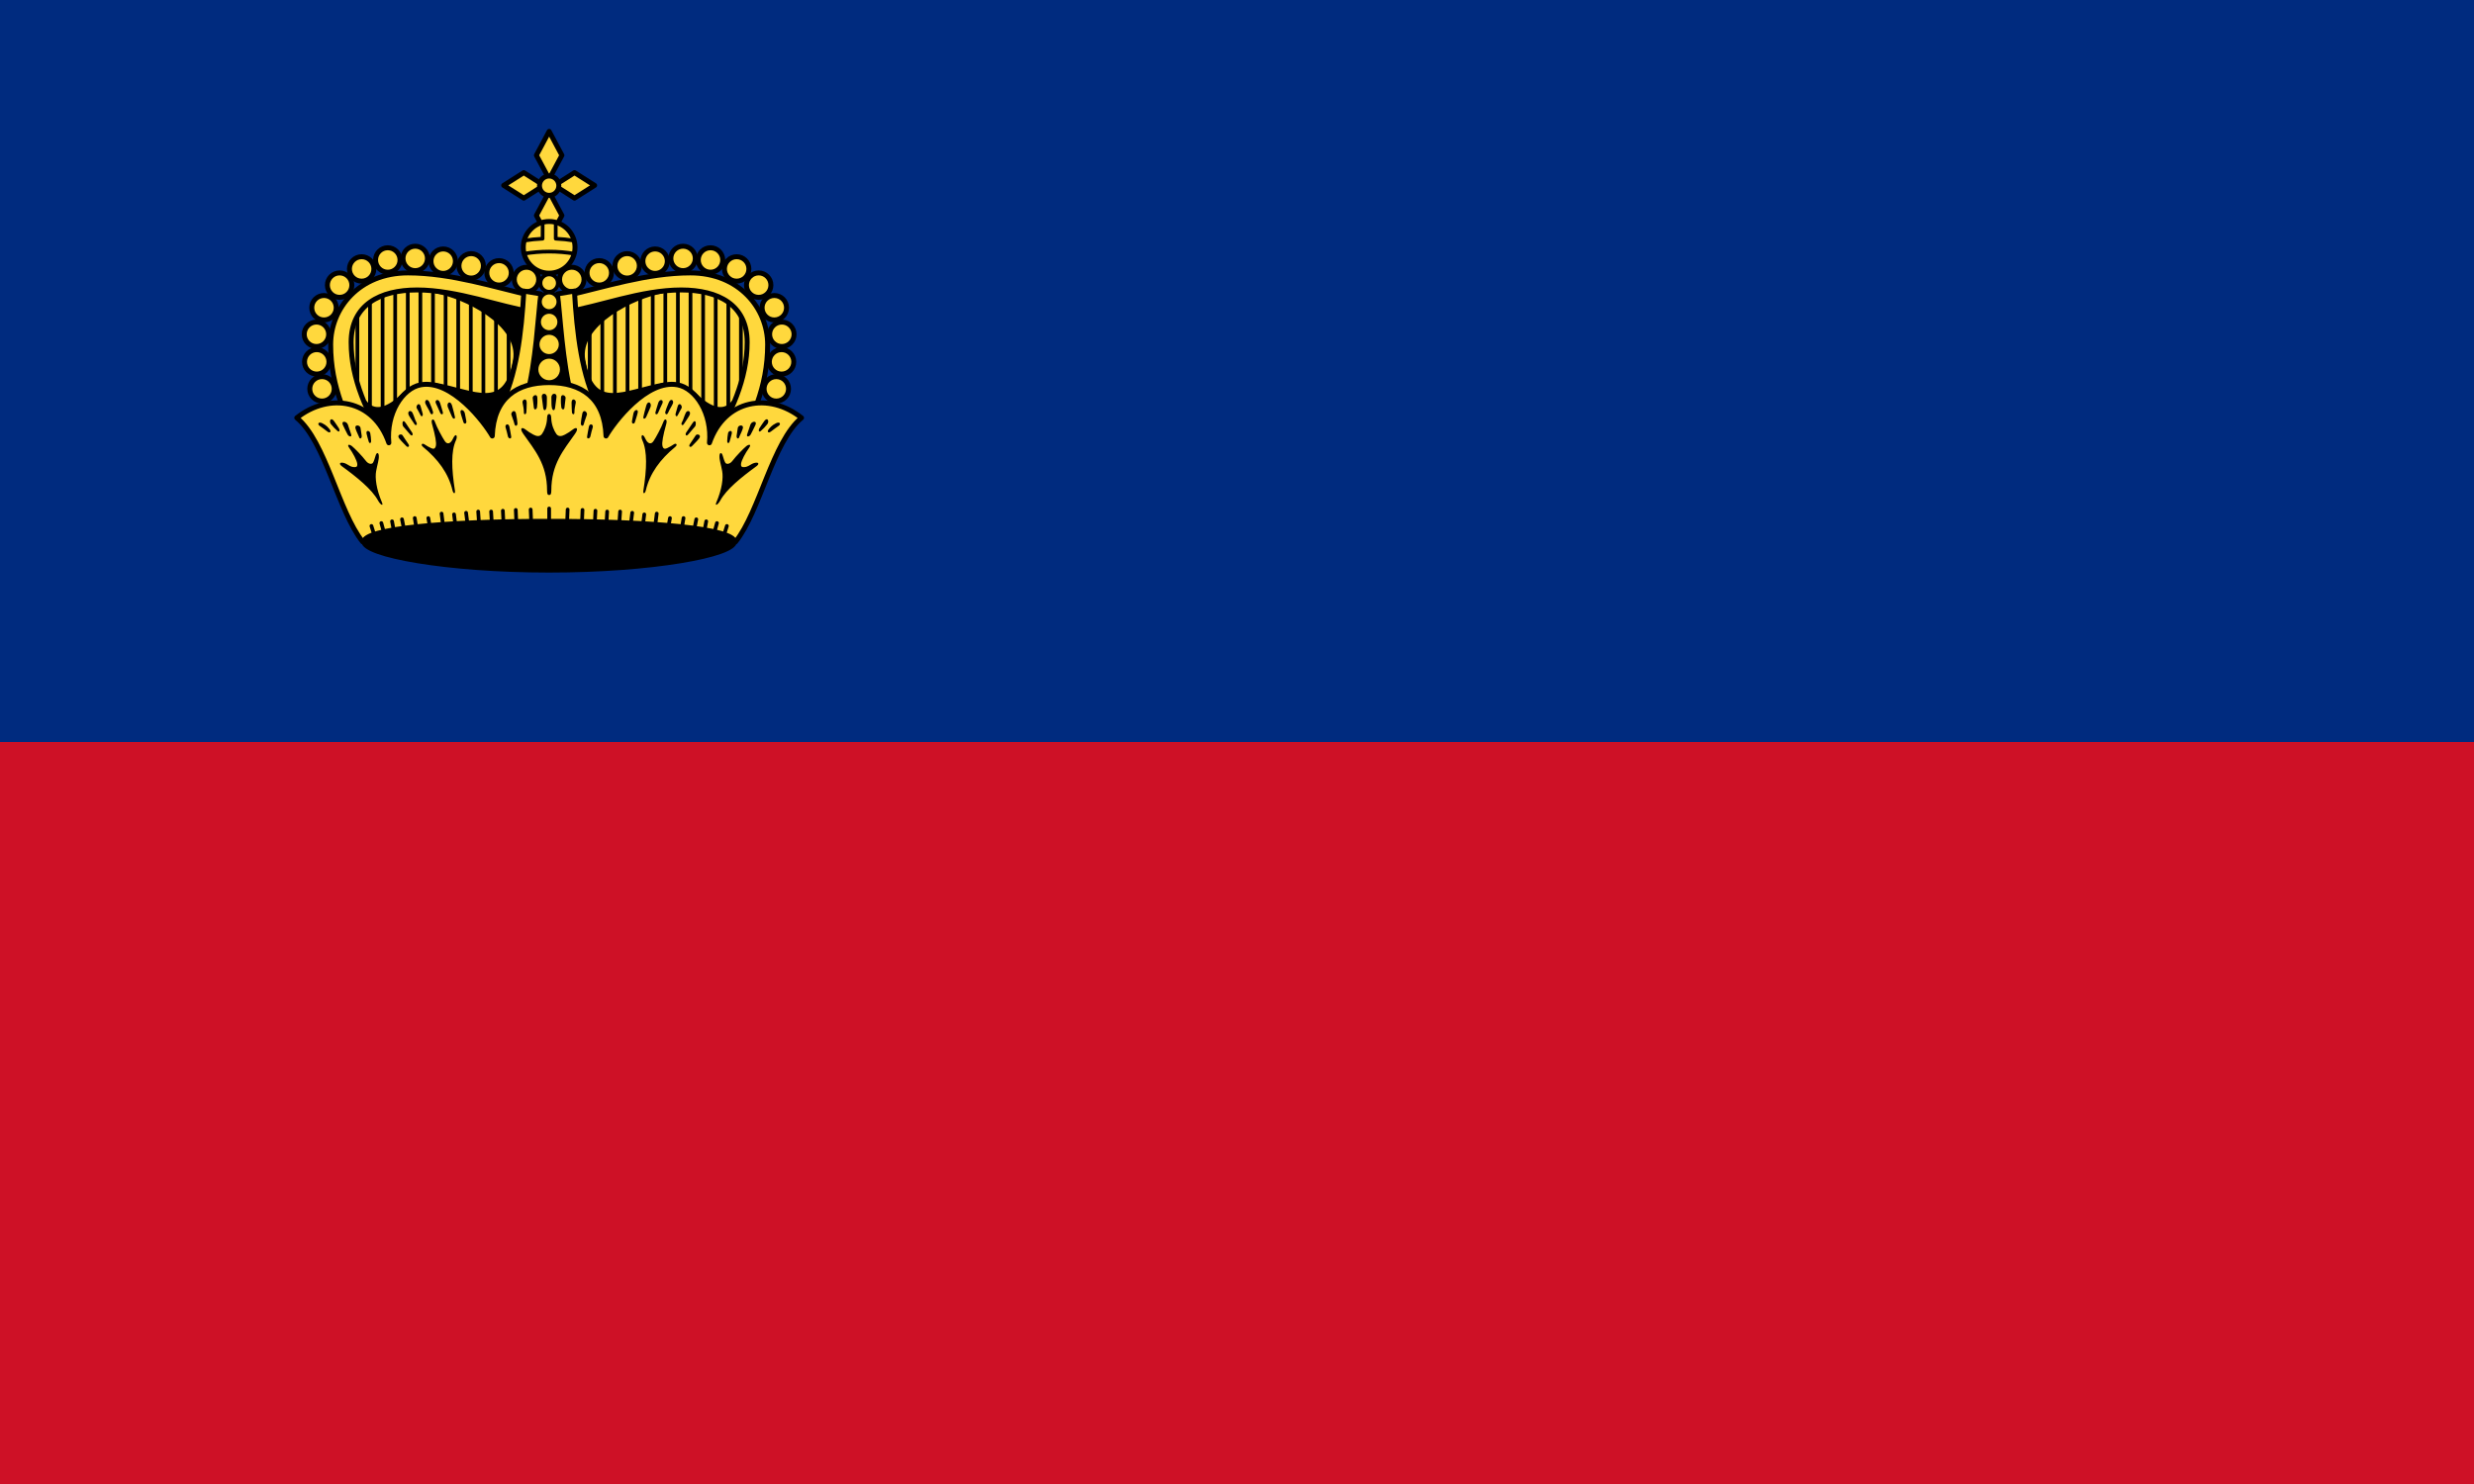
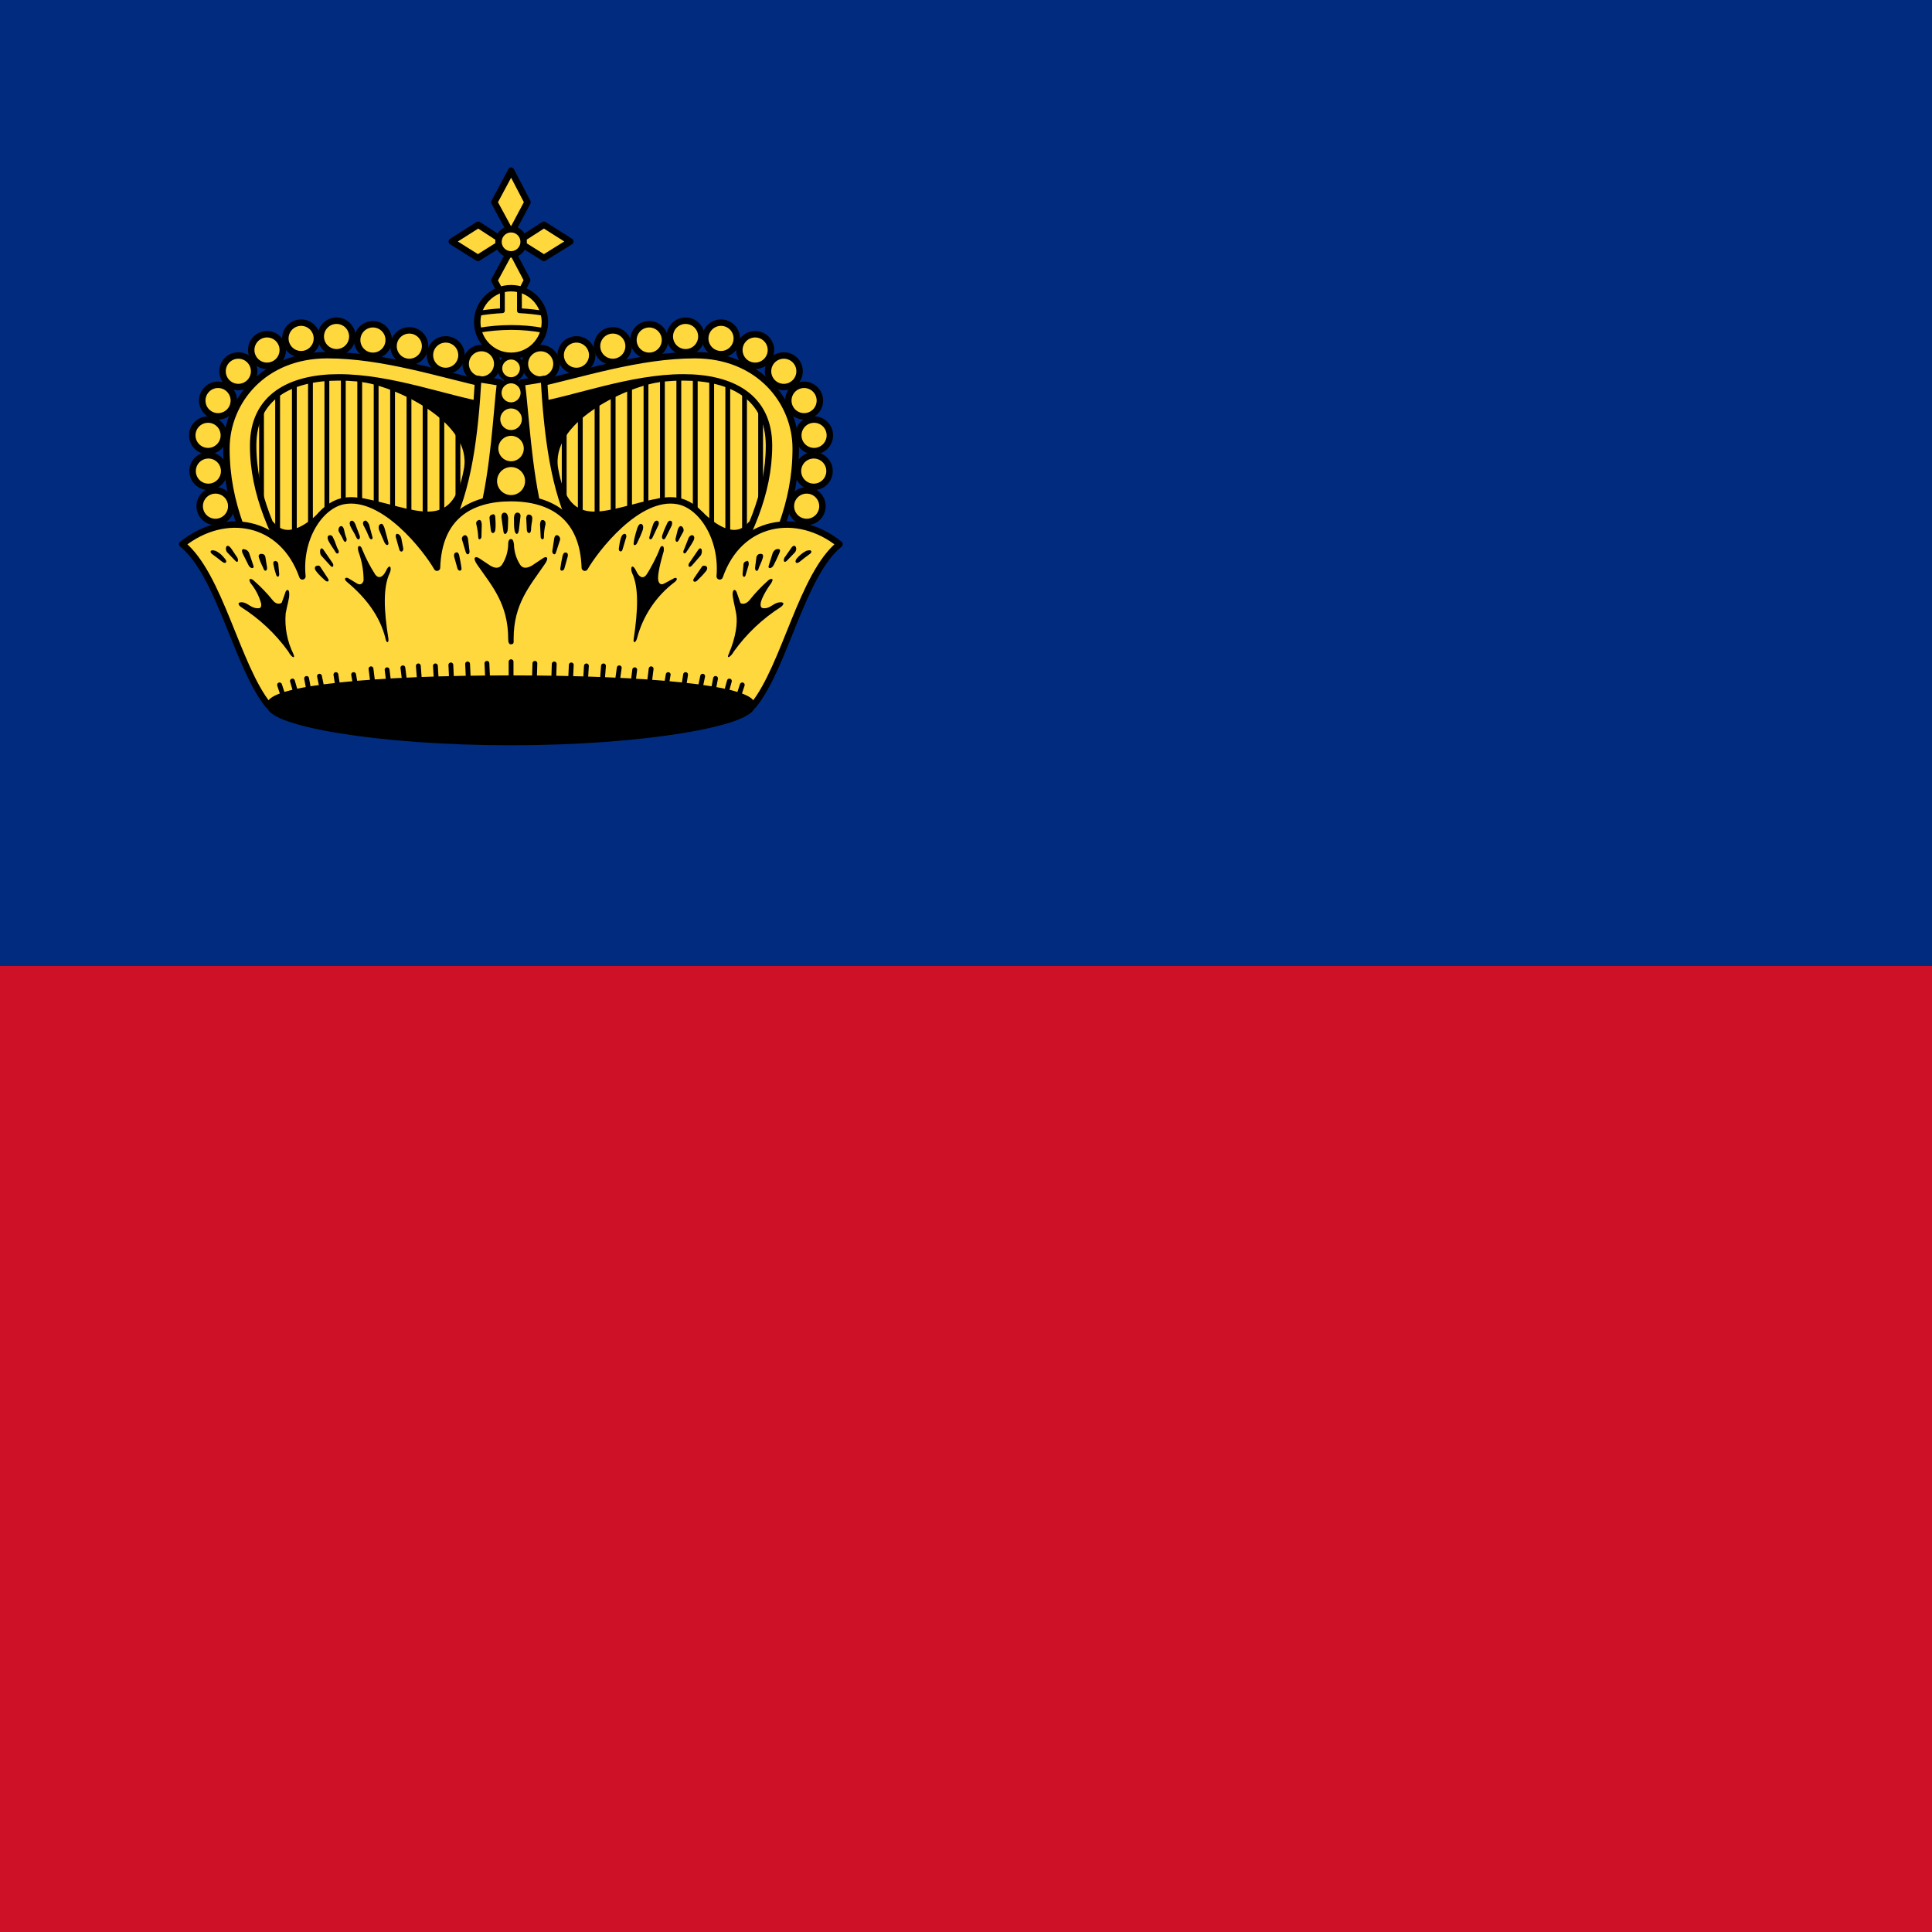
- <svg xmlns="http://www.w3.org/2000/svg" xmlns:xlink="http://www.w3.org/1999/xlink" viewBox="0 0 1000 600">
-   <rect width="1000" height="600" fill="#002b7f" />
-   <rect y="300" width="1000" height="300" fill="#ce1126" />
-   <g fill="#ffd83d" stroke="#000" stroke-width="2" stroke-linecap="round" stroke-linejoin="round">
-     <g id="half">
-       <path d="M 216.377,122.289 L 214.539,184.789 L 151.12,184.789 C 143.317,169.62 136.873,156.737 136.873,139.292 C 136.873,124.693 148.356,113.097 164.906,113.097 C 182.426,113.097 201.675,119.001 216.377,122.289 z" stroke="none" />
+ <svg xmlns="http://www.w3.org/2000/svg" xmlns:xlink="http://www.w3.org/1999/xlink" id="flag-icons-li" viewBox="0 0 512 512">
+   <path fill="#002b7f" d="M0 0h512.1v256H0z" />
+   <path fill="#ce1126" d="M0 256h512.1v256H0z" />
+   <g fill="#ffd83d" stroke="#000" stroke-linecap="round" stroke-linejoin="round" stroke-width="2" transform="translate(-54)scale(.85333)">
+     <g id="li-a">
+       <path stroke="none" d="m216.4 122.3-1.9 62.5h-63.4c-7.8-15.2-14.2-28-14.2-45.5 0-14.6 11.5-26.2 28-26.2 17.5 0 36.8 5.9 51.5 9.2" />
      <g stroke-width="1.5">
-         <path d="M 144.456,125.161 V 161.236" />
-         <path d="M 149.55,121.479 V 169.513" />
-         <path d="M 154.643,118.952 V 176.177" />
-         <path d="M 159.736,117.771 V 162.652" />
-         <path d="M 164.83,117.548 V 162.875" />
-         <path d="M 169.923,115.965 V 162.85" />
-         <path d="M 175.017,115.965 V 162.85" />
-         <path d="M 180.11,116.424 V 163.309" />
-         <path d="M 185.204,116.884 V 163.769" />
-         <path d="M 190.297,119.871 V 166.756" />
-         <path d="M 195.391,120.33 V 173.19" />
-         <path d="M 200.484,120.33 V 167.216" />
-         <path d="M 205.577,120.33 V 167.216" />
-         <path d="M 176.395,117.923 C 187.159,119.698 210.802,130.76 208.105,145.726 C 204.284,166.935 191.897,158.424 175.476,155.377 L 163.068,159.513 C 158.628,164.045 152.09,168.196 147.673,162.73 L 140.32,162.73 L 140.32,191.452 L 221.662,191.452 L 221.662,122.059 z" fill="#000" />
+         <path d="M144.5 125.2v36m5-39.7v48m5.2-50.5v57.2m5-58.4v44.9m5.1-45.1v45.3m5.1-47v47m5.1-47v47m5.1-46.5v47m5.1-46.5v46.9m5.1-44v47m5-46.5v52.9m5.2-52.9v47m5-47v47" />
+         <path fill="#000001" d="M176.4 118c10.8 1.7 34.4 12.8 31.7 27.7-3.8 21.2-16.2 12.7-32.6 9.7l-12.4 4.1c-4.5 4.5-11 8.7-15.4 3.2h-7.4v28.8h81.4V122z" />
      </g>
-       <circle cx="212.815" cy="112.983" r="4.94" />
-       <circle cx="201.713" cy="110.311" r="4.94" />
-       <circle cx="190.45" cy="107.482" r="4.94" />
-       <circle cx="179.143" cy="105.596" r="4.94" />
-       <circle cx="167.836" cy="104.481" r="4.94" />
-       <circle cx="156.749" cy="105.113" r="4.94" />
-       <circle cx="146.179" cy="108.732" r="4.94" />
-       <circle cx="137.276" cy="115.28" r="4.94" />
-       <circle cx="130.957" cy="124.414" r="4.94" />
-       <circle cx="127.912" cy="135.156" r="4.94" />
-       <circle cx="128.027" cy="146.301" r="4.94" />
-       <circle cx="130.152" cy="157.215" r="4.94" />
-       <path d="M 214.998,119.531 L 214.539,125.965 C 202.248,124.082 184.824,117.233 168.583,117.233 C 153.577,117.233 141.929,123.236 141.929,138.373 C 141.929,153.292 148.246,166.858 156.634,180.653 L 147.903,184.789 C 140.1,169.62 133.656,156.737 133.656,139.292 C 133.656,124.693 145.14,110.34 164.906,110.34 C 182.426,110.34 200.296,116.244 214.998,119.531 z" />
+       <circle cx="212.8" cy="113" r="4.9" />
+       <circle cx="201.7" cy="110.3" r="4.9" />
+       <circle cx="190.4" cy="107.5" r="4.9" />
+       <circle cx="179.1" cy="105.6" r="4.9" />
+       <circle cx="167.8" cy="104.5" r="4.9" />
+       <circle cx="156.8" cy="105.1" r="4.9" />
+       <circle cx="146.2" cy="108.7" r="4.9" />
+       <circle cx="137.3" cy="115.3" r="4.9" />
+       <circle cx="131" cy="124.4" r="4.9" />
+       <circle cx="127.9" cy="135.2" r="4.9" />
+       <circle cx="128" cy="146.3" r="4.9" />
+       <circle cx="130.2" cy="157.2" r="4.9" />
+       <path d="m215 119.5-.5 6.5c-12.3-2-29.7-8.8-46-8.8-15 0-26.6 6-26.6 21.2 0 14.9 6.3 28.5 14.7 42.3l-8.7 4c-7.8-15-14.3-28-14.3-45.4 0-14.6 11.5-29 31.3-29 17.5 0 35.4 6 50.1 9.2" />
    </g>
-     <use xlink:href="#half" transform="translate(443.9375) scale(-1,1)" />
-     <path d="M 221.969,53.125 L 216.812,62.781 L 221.969,72.406 L 227.125,62.781 L 221.969,53.125 z M 221.969,77.5 L 216.812,87.125 L 221.969,96.781 L 227.125,87.125 L 221.969,77.5 z" />
-     <path d="M 203.587,74.953 L 211.719,80.109 L 219.824,74.953 L 211.719,69.797 L 203.587,74.953 z M 224.113,74.953 L 232.219,80.109 L 240.35,74.953 L 232.219,69.797 L 224.113,74.953 z" />
-     <circle cx="221.969" cy="75.069" r="3.906" />
-     <circle cx="221.969" cy="100" r="10.455" />
-     <path d="M 219.344,89.875 C 219.344,92.989 219.322,94.799 219.312,96.5 C 216.792,96.612 214.307,96.877 211.875,97.281 M 232.062,97.281 C 229.631,96.877 227.145,96.612 224.625,96.5 C 224.625,94.802 224.625,92.997 224.625,89.875 M 211.844,102.562 C 215.138,102.012 218.518,101.719 221.969,101.719 C 225.42,101.719 228.799,102.012 232.094,102.562" fill="none" stroke-width="1.5" />
-     <path d="M 211.75,117.688 C 210.758,134.77 208.741,152.167 202.094,164.812 L 212.906,160.438 C 216.683,146.109 217.476,127.595 218.625,118.844 L 211.75,117.688 z M 232.188,117.688 L 225.312,118.844 C 226.461,127.595 227.255,146.109 231.031,160.438 L 241.844,164.812 C 235.196,152.167 233.179,134.77 232.188,117.688 z" />
-     <path d="M 221.953,154.688 C 209.04,154.688 199.554,160.774 198.984,176.281 C 195.828,170.726 182.474,153.256 170.016,155.594 C 162.606,156.984 156.059,167.26 157.172,179.031 C 151.037,161.401 133.065,158.512 119.953,168.938 C 131.595,178.51 136.774,206.772 146.578,219.031 L 221.953,219.031 L 297.328,219.031 C 307.132,206.772 312.342,178.51 323.984,168.938 C 310.872,158.512 292.901,161.401 286.766,179.031 C 287.879,167.26 281.3,156.984 273.891,155.594 C 261.432,153.256 248.11,170.726 244.953,176.281 C 244.384,160.774 234.867,154.688 221.953,154.688 z" />
+     <use xlink:href="#li-a" width="100%" height="100%" transform="matrix(-1 0 0 1 444 0)" />
+     <path d="m222 53.1-5.2 9.7 5.2 9.6 5.1-9.6L222 53zm0 24.4-5.2 9.6 5.2 9.7 5-9.8zM203.6 75l8.1 5.1 8.1-5.1-8-5.2zm20.5 0 8.1 5.1 8.2-5.1-8.2-5.2z" />
+     <circle cx="222" cy="75.1" r="3.9" />
+     <circle cx="222" cy="100" r="10.5" />
+     <path fill="none" stroke-width="1.5" d="M219.3 89.9v6.6a63 63 0 0 0-7.4.8m20.2 0a62 62 0 0 0-7.5-.8v-6.6m-12.8 12.7a61 61 0 0 1 10.2-.9q5.2 0 10 .9" />
+     <path d="M211.8 117.7c-1 17-3 34.5-9.7 47.1l10.8-4.4c3.8-14.3 4.6-32.8 5.7-41.6zm20.4 0-6.9 1.1c1.2 8.8 2 27.3 5.7 41.6l10.8 4.4c-6.6-12.6-8.6-30-9.6-47.1" />
+     <path d="M222 154.7c-13 0-22.5 6-23 21.6-3.2-5.6-16.5-23-29-20.7-7.4 1.4-14 11.7-12.8 23.4-6.2-17.6-24.1-20.5-37.3-10 11.7 9.5 16.9 37.8 26.7 50h150.7c9.8-12.2 15-40.5 26.7-50-13.1-10.5-31.1-7.6-37.2 10 1-11.7-5.5-22-13-23.4-12.4-2.3-25.7 15.1-28.9 20.7-.5-15.5-10-21.6-23-21.6z" />
    <g stroke-width="1.5">
-       <path d="M 297.107,219.026 C 297.107,224.607 263.445,230.744 221.969,230.744 C 180.493,230.744 146.831,224.607 146.831,219.026 C 146.831,213.445 180.493,210.524 221.969,210.524 C 263.445,210.524 297.107,213.445 297.107,219.026 z" fill="#000" />
-       <circle cx="221.969" cy="114.445" r="3.504" />
-       <circle cx="221.969" cy="122.027" r="3.734" />
-       <circle cx="221.969" cy="130.184" r="4.079" />
-       <circle cx="221.969" cy="139.261" r="4.653" />
-       <circle cx="221.969" cy="149.371" r="5.113" />
-       <path d="M 219.938,159.206 C 219.385,159.199 218.862,159.665 219,160.55 C 219.163,161.593 219.367,163.545 219.563,164.862 C 219.783,166.355 220.654,165.992 220.875,164.831 C 221.096,163.67 221.007,162.925 221.063,160.768 C 221.09,159.69 220.49,159.213 219.938,159.206 z M 224,159.206 C 223.447,159.213 222.847,159.69 222.875,160.768 C 222.93,162.925 222.841,163.67 223.063,164.831 C 223.284,165.992 224.154,166.355 224.375,164.862 C 224.57,163.545 224.775,161.593 224.938,160.55 C 225.076,159.665 224.553,159.199 224,159.206 z M 216.313,159.768 C 215.807,159.839 215.282,160.349 215.313,160.893 C 215.368,161.889 215.643,163.082 215.75,164.581 C 215.86,166.129 216.952,165.528 217.063,164.643 C 217.173,163.759 217.298,162.451 217.188,160.737 C 217.146,160.094 216.865,159.811 216.531,159.768 C 216.462,159.759 216.385,159.758 216.313,159.768 z M 227.406,159.768 C 227.072,159.811 226.791,160.094 226.75,160.737 C 226.64,162.451 226.765,163.759 226.875,164.643 C 226.986,165.528 228.077,166.129 228.188,164.581 C 228.295,163.082 228.57,161.889 228.625,160.893 C 228.655,160.349 228.131,159.839 227.625,159.768 C 227.553,159.758 227.476,159.759 227.406,159.768 z M 211.969,161.518 C 211.506,161.638 211.08,162.195 211.219,162.831 C 211.495,164.103 211.75,165.509 211.75,166.8 C 211.75,167.906 212.695,167.511 212.75,166.737 C 212.805,165.963 212.906,164.324 212.906,162.831 C 212.906,161.716 212.432,161.399 211.969,161.518 z M 231.656,161.518 C 231.327,161.609 231.031,161.995 231.031,162.831 C 231.031,164.324 231.133,165.963 231.188,166.737 C 231.243,167.511 232.188,167.906 232.188,166.8 C 232.188,165.509 232.442,164.103 232.719,162.831 C 232.857,162.195 232.432,161.638 231.969,161.518 C 231.853,161.488 231.766,161.488 231.656,161.518 z M 172.563,161.689 C 172.008,161.671 171.62,162.423 172,163.252 C 172.608,164.579 173.254,165.417 173.875,166.846 C 174.428,168.117 175.276,167.324 175,166.439 C 174.723,165.555 174.423,164.569 173.594,162.689 C 173.283,161.984 172.895,161.7 172.563,161.689 z M 271.375,161.689 C 271.043,161.7 270.655,161.984 270.344,162.689 C 269.514,164.569 269.214,165.555 268.938,166.439 C 268.661,167.324 269.509,168.117 270.063,166.846 C 270.683,165.417 271.329,164.579 271.938,163.252 C 272.318,162.423 271.929,161.671 271.375,161.689 z M 176.563,161.752 C 176.155,161.876 175.907,162.394 176.156,163.002 C 176.654,164.218 177.373,165.465 177.875,166.783 C 178.317,167.944 179.301,167.615 178.969,166.564 C 178.637,165.514 178.538,164.899 177.875,162.908 C 177.543,161.913 176.97,161.627 176.563,161.752 z M 267.063,161.752 C 266.714,161.826 266.311,162.162 266.063,162.908 C 265.399,164.899 265.3,165.514 264.969,166.564 C 264.637,167.615 265.62,167.944 266.063,166.783 C 266.565,165.465 267.283,164.218 267.781,163.002 C 268.03,162.394 267.783,161.876 267.375,161.752 C 267.273,161.721 267.179,161.727 267.063,161.752 z M 181.563,162.721 C 181.048,162.818 180.65,163.603 181,164.564 C 181.443,165.781 182.072,166.932 182.625,168.314 C 183.178,169.697 184.096,169.418 183.875,168.533 C 183.654,167.648 183.383,166.182 182.719,163.971 C 182.429,163.003 181.962,162.644 181.563,162.721 z M 262.375,162.721 C 261.975,162.644 261.509,163.003 261.219,163.971 C 260.555,166.182 260.284,167.648 260.063,168.533 C 259.841,169.418 260.759,169.697 261.313,168.314 C 261.866,166.932 262.495,165.781 262.938,164.564 C 263.287,163.603 262.889,162.818 262.375,162.721 z M 169.188,163.408 C 168.631,163.465 168.123,164.373 168.469,165.064 C 169.022,166.17 169.372,166.547 169.906,167.721 C 170.459,168.937 171.065,167.995 170.844,167.221 C 170.622,166.446 170.339,165.545 170.063,164.439 C 169.86,163.629 169.522,163.374 169.188,163.408 z M 274.75,163.408 C 274.416,163.374 274.078,163.629 273.875,164.439 C 273.599,165.545 273.315,166.446 273.094,167.221 C 272.872,167.995 273.478,168.937 274.031,167.721 C 274.565,166.547 274.915,166.17 275.469,165.064 C 275.814,164.373 275.307,163.465 274.75,163.408 z M 207.719,166.206 C 207.135,166.205 206.511,166.98 206.719,167.706 C 207.05,168.867 207.563,169.897 207.938,171.393 C 208.269,172.72 209.212,172.059 209.156,171.175 C 209.101,170.29 208.949,169.086 208.563,167.206 C 208.417,166.501 208.069,166.206 207.719,166.206 z M 236.219,166.206 C 235.869,166.206 235.52,166.501 235.375,167.206 C 234.988,169.086 234.837,170.29 234.781,171.175 C 234.726,172.059 235.668,172.72 236,171.393 C 236.374,169.897 236.887,168.867 237.219,167.706 C 237.426,166.98 236.803,166.205 236.219,166.206 z M 221.969,167.393 C 221.25,167.393 221.15,168.359 221.125,169.143 C 221.042,171.715 219.975,174.212 219.063,175.456 C 218.15,176.7 216.807,176.369 215.563,175.706 C 214.318,175.042 213.577,174.545 212.25,173.55 C 210.923,172.554 209.916,173.136 211.5,175.393 C 216.117,181.974 221.125,187.598 221.125,198.331 C 221.125,199.719 221.367,200.143 221.969,200.143 C 222.57,200.143 222.844,199.719 222.844,198.331 C 222.844,187.598 227.82,181.974 232.438,175.393 C 234.021,173.136 233.015,172.554 231.688,173.55 C 230.361,174.545 229.619,175.042 228.375,175.706 C 227.131,176.369 225.787,176.7 224.875,175.456 C 223.962,174.212 222.895,171.715 222.813,169.143 C 222.787,168.359 222.688,167.393 221.969,167.393 z M 186.688,165.783 C 186.625,165.781 186.556,165.797 186.5,165.814 C 186.231,165.899 186.052,166.223 186.156,166.783 C 186.342,167.785 187.036,169.75 187.313,170.689 C 187.589,171.63 188.745,171.43 188.469,170.158 C 188.192,168.886 188.207,168.502 187.875,167.064 C 187.694,166.278 187.128,165.795 186.688,165.783 z M 257.25,165.783 C 256.809,165.795 256.244,166.278 256.063,167.064 C 255.731,168.502 255.745,168.886 255.469,170.158 C 255.192,171.43 256.348,171.63 256.625,170.689 C 256.901,169.75 257.596,167.785 257.781,166.783 C 257.885,166.223 257.706,165.899 257.438,165.814 C 257.382,165.797 257.313,165.781 257.25,165.783 z M 165.719,166.189 C 165.14,166.235 164.725,166.962 165.313,168.033 C 165.946,169.19 167.034,170.641 167.531,171.471 C 168.029,172.3 168.89,171.74 168.281,170.689 C 167.673,169.639 167.469,168.432 166.75,166.939 C 166.48,166.379 166.066,166.162 165.719,166.189 z M 278.219,166.189 C 277.871,166.162 277.457,166.379 277.188,166.939 C 276.469,168.432 276.264,169.639 275.656,170.689 C 275.048,171.74 275.909,172.3 276.406,171.471 C 276.904,170.641 277.991,169.19 278.625,168.033 C 279.213,166.962 278.798,166.235 278.219,166.189 z M 134.031,169.518 C 133.363,169.483 133.154,170.689 133.781,171.487 C 134.694,172.648 135.329,173.264 136.375,174.206 C 137.205,174.952 137.446,173.984 137.031,173.237 C 136.617,172.491 136.017,171.732 135.188,170.487 C 134.733,169.805 134.335,169.535 134.031,169.518 z M 309.906,169.518 C 309.603,169.535 309.205,169.805 308.75,170.487 C 307.921,171.732 307.321,172.491 306.906,173.237 C 306.492,173.984 306.733,174.952 307.563,174.206 C 308.609,173.264 309.244,172.648 310.156,171.487 C 310.783,170.689 310.574,169.483 309.906,169.518 z M 139.063,170.518 C 138.53,170.525 138.179,170.918 138.594,171.831 C 139.188,173.137 139.971,174.617 140.469,175.612 C 140.966,176.607 142.483,176.942 141.875,175.393 C 141.267,173.845 141.147,173.05 140.594,171.612 C 140.317,170.893 139.595,170.511 139.063,170.518 z M 304.875,170.518 C 304.343,170.511 303.62,170.893 303.344,171.612 C 302.791,173.05 302.671,173.845 302.063,175.393 C 301.454,176.942 302.971,176.607 303.469,175.612 C 303.967,174.617 304.75,173.137 305.344,171.831 C 305.758,170.918 305.407,170.525 304.875,170.518 z M 129.313,170.862 C 128.539,170.87 128.472,171.646 129.156,172.143 C 130.069,172.807 131.156,173.543 132.219,174.393 C 133.463,175.389 133.945,174.473 133.281,173.643 C 132.618,172.814 131.972,171.973 130.313,171.143 C 129.898,170.936 129.57,170.859 129.313,170.862 z M 314.625,170.862 C 314.367,170.859 314.04,170.936 313.625,171.143 C 311.966,171.973 311.32,172.814 310.656,173.643 C 309.993,174.473 310.475,175.389 311.719,174.393 C 312.781,173.543 313.869,172.807 314.781,172.143 C 315.465,171.646 315.399,170.87 314.625,170.862 z M 204.969,171.581 C 204.536,171.641 204.162,172.133 204.344,172.768 C 204.675,173.929 205.052,175.16 205.281,176.362 C 205.503,177.524 206.846,177.538 206.625,176.487 C 206.404,175.437 206.293,174.122 205.906,172.518 C 205.761,171.917 205.458,171.628 205.156,171.581 C 205.093,171.571 205.031,171.572 204.969,171.581 z M 238.781,171.581 C 238.48,171.628 238.176,171.917 238.031,172.518 C 237.645,174.122 237.533,175.437 237.313,176.487 C 237.091,177.538 238.435,177.524 238.656,176.362 C 238.885,175.16 239.262,173.929 239.594,172.768 C 239.775,172.133 239.402,171.641 238.969,171.581 C 238.907,171.572 238.844,171.571 238.781,171.581 z M 174.875,169.596 C 174.535,169.69 174.339,170.34 174.594,171.252 C 176.004,176.311 176.436,178.976 176.188,180.221 C 175.939,181.465 175.256,181.635 174.344,181.221 C 173.432,180.806 172.361,180.207 171.531,179.627 C 170.702,179.046 169.839,179.741 171.031,180.721 C 177.086,185.697 181.283,191.385 182.906,198.283 C 183.238,199.693 184.124,199.859 183.875,198.283 C 182.503,189.593 182.239,182.45 184.313,177.971 C 185.092,176.287 184.307,174.671 183.063,177.408 C 182.233,179.233 180.891,179.953 179.813,178.377 C 178.734,176.801 176.507,172.597 175.844,170.689 C 175.595,169.974 175.288,169.643 175.031,169.596 C 174.978,169.586 174.924,169.582 174.875,169.596 z M 268.906,169.596 C 268.65,169.643 268.343,169.974 268.094,170.689 C 267.43,172.597 265.203,176.801 264.125,178.377 C 263.046,179.953 261.704,179.233 260.875,177.408 C 259.631,174.671 258.846,176.287 259.625,177.971 C 261.699,182.45 261.435,189.593 260.063,198.283 C 259.814,199.859 260.7,199.693 261.031,198.283 C 262.654,191.385 266.851,185.697 272.906,180.721 C 274.098,179.741 273.236,179.046 272.406,179.627 C 271.577,180.207 270.506,180.806 269.594,181.221 C 268.682,181.635 267.999,181.465 267.75,180.221 C 267.501,178.976 267.934,176.311 269.344,171.252 C 269.598,170.34 269.402,169.69 269.063,169.596 C 269.014,169.582 268.96,169.586 268.906,169.596 z M 144.438,172.018 C 143.891,172.025 143.439,172.408 143.688,173.237 C 144.086,174.566 144.911,176.002 145.188,176.831 C 145.464,177.66 146.353,177.273 146.188,176.112 C 146.022,174.951 145.94,174.259 145.719,172.987 C 145.608,172.351 144.984,172.011 144.438,172.018 z M 299.5,172.018 C 298.954,172.011 298.329,172.351 298.219,172.987 C 297.997,174.259 297.916,174.951 297.75,176.112 C 297.584,177.273 298.473,177.66 298.75,176.831 C 299.026,176.002 299.851,174.566 300.25,173.237 C 300.499,172.408 300.046,172.025 299.5,172.018 z M 163.219,170.283 C 162.584,170.169 162.492,171.807 163.031,172.471 C 163.75,173.356 164.749,174.425 165.75,175.627 C 166.579,176.622 167.092,175.737 166.594,174.908 C 166.096,174.078 165.358,173.197 164.031,171.096 C 163.699,170.57 163.43,170.321 163.219,170.283 z M 280.719,170.283 C 280.507,170.321 280.238,170.57 279.906,171.096 C 278.579,173.197 277.841,174.078 277.344,174.908 C 276.846,175.737 277.358,176.622 278.188,175.627 C 279.189,174.425 280.187,173.356 280.906,172.471 C 281.445,171.807 281.354,170.169 280.719,170.283 z M 148.719,174.237 C 148.325,174.209 147.99,174.529 148.156,175.331 C 148.388,176.447 148.723,177.374 149,178.425 C 149.276,179.475 150,179.295 150,178.3 C 150,177.304 149.822,176.194 149.656,175.143 C 149.573,174.618 149.113,174.265 148.719,174.237 z M 295.219,174.237 C 294.825,174.265 294.364,174.618 294.281,175.143 C 294.115,176.194 293.938,177.304 293.938,178.3 C 293.938,179.295 294.661,179.475 294.938,178.425 C 295.214,177.374 295.55,176.447 295.781,175.331 C 295.947,174.529 295.613,174.209 295.219,174.237 z M 161.813,175.658 C 161.194,175.752 160.649,176.35 161.375,177.283 C 162.536,178.776 163.807,179.824 164.25,180.377 C 164.692,180.93 165.813,180.726 165.094,179.564 C 164.359,178.378 163.248,176.949 162.75,176.064 C 162.563,175.733 162.184,175.602 161.813,175.658 z M 281.875,175.658 C 281.603,175.687 281.327,175.816 281.188,176.064 C 280.69,176.949 279.578,178.378 278.844,179.564 C 278.125,180.726 279.245,180.93 279.688,180.377 C 280.13,179.824 281.401,178.776 282.563,177.283 C 283.288,176.35 282.744,175.752 282.125,175.658 C 282.032,175.644 281.966,175.649 281.875,175.658 z M 141.156,179.831 C 140.668,179.787 140.499,180.18 141.156,181.081 C 142.649,183.127 144.296,186.223 144.406,187.55 C 144.517,188.877 143.861,188.862 143.25,188.862 C 141.425,188.862 140.534,187.53 138.875,187.143 C 137.216,186.756 136.975,187.629 138.156,188.487 C 144.239,192.911 150.335,197.846 152.781,202.331 C 153.776,204.156 155.122,204.823 154.375,203.081 C 152.088,197.744 151.534,193.224 152.031,190.487 C 152.529,187.75 153.208,185.907 153.125,184.331 C 153.042,182.755 152.148,182.863 151.781,184.331 C 151.532,185.326 151.05,186.645 150.719,187.143 C 150.387,187.641 149.053,187.92 147.781,186.206 C 146.509,184.492 143.301,181.191 142.25,180.362 C 141.856,180.051 141.449,179.857 141.156,179.831 z M 302.781,179.831 C 302.488,179.857 302.081,180.051 301.688,180.362 C 300.637,181.191 297.428,184.492 296.156,186.206 C 294.884,187.92 293.55,187.641 293.219,187.143 C 292.887,186.645 292.405,185.326 292.156,184.331 C 291.789,182.863 290.895,182.755 290.813,184.331 C 290.73,185.907 291.408,187.75 291.906,190.487 C 292.404,193.224 291.85,197.744 289.563,203.081 C 288.816,204.823 290.161,204.156 291.156,202.331 C 293.603,197.846 299.699,192.911 305.781,188.487 C 306.962,187.629 306.722,186.756 305.063,187.143 C 303.404,187.53 302.512,188.862 300.688,188.862 C 300.077,188.862 299.42,188.877 299.531,187.55 C 299.642,186.223 301.288,183.127 302.781,181.081 C 303.438,180.18 303.27,179.787 302.781,179.831 z" fill="#000" stroke="none" />
-       <path d="M 150.127,212.651 152.077,218.825 M 154.137,211.481 155.865,217.721 M 158.47,210.768 159.657,217.133 M 162.49,209.964 163.76,216.313 M 167.646,209.455 168.678,215.847 M 173.13,209.462 174.242,215.84 M 178.484,207.651 179.287,214.076 M 183.521,207.976 184.324,214.401 M 188.395,207.327 189.199,213.751 M 193.288,206.822 193.73,213.281 M 198.516,206.82 198.9,213.283 M 203.257,206.493 203.583,212.96 M 208.484,206.167 208.755,212.636 M 214.495,206.005 214.767,212.474 M 293.811,212.651 291.861,218.825 M 289.8,211.481 288.072,217.721 M 285.468,210.768 284.281,217.133 M 281.448,209.964 280.177,216.313 M 276.292,209.455 275.259,215.847 M 270.807,209.462 269.695,215.84 M 265.454,207.651 264.65,214.076 M 260.417,207.976 259.613,214.401 M 255.542,207.327 254.739,213.751 M 250.65,206.822 250.208,213.281 M 245.421,206.82 245.038,213.283 M 240.681,206.493 240.354,212.96 M 235.454,206.167 235.183,212.636 M 229.442,206.005 229.171,212.474 M 221.969,205.584 221.969,212.707" />
+       <path fill="#000001" d="M297.1 219c0 5.6-33.6 11.7-75.1 11.7s-75.2-6-75.2-11.7c0-5.5 33.7-8.5 75.2-8.5 41.4 0 75.1 3 75.1 8.5" />
+       <circle cx="222" cy="114.4" r="3.5" />
+       <circle cx="222" cy="122" r="3.7" />
+       <circle cx="222" cy="130.2" r="4.1" />
+       <circle cx="222" cy="139.3" r="4.7" />
+       <circle cx="222" cy="149.4" r="5.1" />
+       <path fill="#000001" stroke="none" d="M220 159.2q-1 0-1 1.4l.6 4.3c.2 1.5 1 1 1.3 0 .2-1.2.1-2 .2-4.1q-.2-1.6-1.2-1.6zm4 0q-1 0-1.1 1.6c0 2.1 0 2.9.2 4s1 1.6 1.3 0l.5-4.2c.2-1-.4-1.4-.9-1.4m-7.7.6a1 1 0 0 0-1 1q.1 1.5.4 3.8c.2 1.5 1.3 1 1.4 0q.2-1.3 0-3.9 0-.9-.6-1h-.2zm11.1 0q-.5 0-.7 1l.2 3.8c0 1 1.2 1.5 1.3 0 0-1.5.4-2.7.4-3.7q-.1-1-1-1.1zm-15.4 1.7q-1 .3-.8 1.3.5 2 .6 4c0 1.1.9.7 1 0l.1-4q-.1-1.5-1-1.3zm19.6 0q-.5.1-.6 1.3l.2 4c0 .7 1 1.1 1 0q0-2 .5-4 .1-1-.7-1.3h-.3zm-59 .2q-1 .1-.6 1.5c.6 1.4 1.3 2.2 1.9 3.6s1.4.5 1.1-.4l-1.4-3.7q-.5-1-1-1m98.8 0q-.6 0-1 1c-.9 1.9-1.2 2.8-1.5 3.7-.2 1 .6 1.7 1.2.4l1.8-3.6q.4-1.4-.5-1.5m-94.8 0q-.8.3-.5 1.3 1 1.8 1.8 3.8c.4 1.1 1.4.8 1-.2l-1-3.7q-.7-1.4-1.3-1.2m90.5 0q-.6.1-1 1.2c-.7 2-.8 2.6-1.1 3.7-.4 1 .6 1.3 1 .2l1.8-3.8q.3-1-.4-1.3zm-85.5 1q-1 .3-.6 1.9.7 1.7 1.6 3.7c.6 1.4 1.5 1.1 1.3.2q-.3-1.3-1.2-4.5-.5-1.5-1.1-1.3m80.8 0q-.7-.1-1.2 1.3-1 3.2-1.1 4.5c-.3 1 .7 1.2 1.2-.2q1-2 1.6-3.7.4-1.6-.5-1.9m-93.2.7c-.6 0-1 1-.7 1.7.5 1 .9 1.4 1.4 2.6.6 1.2 1.2.3 1-.5q-.5-1.2-.8-2.8-.3-1.1-1-1zm105.6 0q-.6-.1-1 1l-.7 2.8c-.2.8.4 1.7 1 .5s.8-1.5 1.4-2.6c.3-.7-.2-1.6-.7-1.7m-67 2.8c-.7 0-1.3.8-1 1.5q.5 1.6 1.1 3.7c.4 1.3 1.3.7 1.2-.2l-.5-4q-.3-1-.9-1zm28.4 0q-.6 0-.8 1l-.6 4c0 .9.9 1.5 1.2.2l1.2-3.7c.2-.7-.4-1.5-1-1.5m-14.2 1.2c-.8 0-.9 1-.9 1.7a12 12 0 0 1-2 6.4c-1 1.2-2.3.9-3.5.2l-3.3-2.2c-1.4-1-2.4-.4-.8 1.9 4.6 6.6 9.6 12.2 9.6 23q0 1.8.9 1.7c.9-.1.8-.4.8-1.8 0-10.7 5-16.3 9.6-23 1.6-2.2.6-2.8-.7-1.8l-3.3 2.2c-1.3.7-2.6 1-3.5-.2a12 12 0 0 1-2-6.4c-.1-.7-.2-1.7-1-1.7zm-35.3-1.6h-.2q-.4.1-.3 1l1.1 3.9c.3 1 1.4.7 1.2-.5l-.6-3.1q-.4-1.2-1.2-1.3m70.6 0q-.8 0-1.2 1.3c-.4 1.4-.4 1.8-.6 3-.3 1.3.9 1.5 1.1.6l1.2-4q0-.8-.4-.9zm-91.6.4q-1.1.2-.4 1.8c.6 1.2 1.7 2.6 2.2 3.5s1.4.2.8-.8-.8-2.3-1.6-3.8a1 1 0 0 0-1-.7m112.5 0q-.5 0-1 .7-.9 2.2-1.5 3.8c-.6 1 .2 1.6.7.8s1.6-2.3 2.2-3.5c.6-1 .2-1.8-.4-1.8M134 169.5c-.6 0-.8 1.2-.2 2l2.6 2.7c.8.8 1-.2.6-1l-1.8-2.7q-.7-1-1.2-1m175.9 0q-.5 0-1.1 1l-1.9 2.7c-.4.8-.2 1.8.7 1l2.6-2.7c.6-.8.4-2-.3-2m-170.8 1q-1 0-.5 1.3l1.9 3.8c.5 1 2 1.3 1.4-.2l-1.3-3.8q-.6-1-1.5-1zm165.8 0q-1 0-1.6 1.1l-1.2 3.8c-.6 1.5.9 1.2 1.4.2q.9-1.7 1.8-3.8.6-1.3-.4-1.3m-175.6.4c-.8 0-.8.7-.1 1.2q1.4 1 3 2.3c1.3 1 1.7 0 1-.8s-1.2-1.6-2.9-2.5q-.6-.2-1-.2m185.3 0q-.4 0-1 .2c-1.6.9-2.3 1.7-3 2.5-.6.9-.1 1.8 1.1.8q1.6-1.3 3-2.3c.8-.5.7-1.2 0-1.2zm-109.6.7q-.8 0-.7 1.2l1 3.6c.2 1.1 1.5 1.1 1.3 0q-.2-1.5-.7-3.9-.2-.9-.8-1h-.1zm33.8 0q-.5 0-.8 1-.5 2.3-.7 3.9c-.2 1 1.1 1 1.3-.1l1-3.6q.2-1.1-.6-1.2zm-64-2q-.6.1-.2 1.7a26 26 0 0 1 1.6 9q-.5 1.6-1.9 1l-2.8-1.7c-.8-.5-1.7.1-.5 1.1 6 5 10.3 10.7 12 17.6.2 1.4 1.1 1.6.9 0-1.4-8.7-1.7-15.9.4-20.3.8-1.7 0-3.3-1.2-.6-.9 1.8-2.2 2.5-3.3 1a48 48 0 0 1-4-7.7q-.3-1-.8-1.1h-.1zm94.1 0q-.5 0-.8 1c-.7 2-2.9 6.2-4 7.8s-2.4.8-3.2-1c-1.3-2.7-2-1.1-1.3.6 2.1 4.4 1.8 11.6.5 20.3-.3 1.6.6 1.4 1 0a32 32 0 0 1 11.8-17.6c1.2-1 .3-1.6-.5-1l-2.8 1.5q-1.5.8-1.9-1c-.2-1.2.2-3.9 1.7-9q.2-1.3-.3-1.6zM144.4 172c-.5 0-1 .4-.7 1.2.4 1.4 1.2 2.8 1.5 3.6s1.2.5 1-.7l-.5-3.1q-.2-1-1.3-1m155.1 0q-1 0-1.3 1l-.4 3.1c-.2 1.2.7 1.6 1 .7.2-.8 1-2.2 1.4-3.6q.3-1.2-.7-1.2m-136.3-1.7c-.6-.1-.7 1.5-.2 2.2l2.8 3.1c.8 1 1.3.1.8-.7l-2.6-3.8q-.5-.8-.8-.8m117.5 0q-.3 0-.8.8l-2.6 3.8c-.5.8 0 1.7.9.7l2.7-3.1c.5-.7.5-2.3-.2-2.2m-132 4q-.7-.1-.5 1 .3 1.6.8 3.1c.3 1 1 .9 1-.1l-.3-3.2a1 1 0 0 0-1-.9zm146.5 0a1 1 0 0 0-1 .8l-.3 3.2c0 1 .8 1.2 1 .1l.9-3q.1-1.3-.6-1.2zm-133.4 1.4c-.6 0-1.1.7-.4 1.6 1.1 1.5 2.4 2.5 2.9 3s1.5.4.8-.7l-2.3-3.5q-.3-.6-1-.4m120 0q-.4 0-.6.4l-2.4 3.5c-.7 1.1.4 1.3.9.8s1.7-1.6 2.9-3.1c.7-1 .1-1.6-.5-1.6zm-140.7 4.1q-.7 0 0 1.3a17 17 0 0 1 3.3 6.4c.1 1.4-.5 1.4-1.1 1.4-1.9 0-2.8-1.4-4.4-1.8-1.7-.3-2 .5-.8 1.4a53 53 0 0 1 14.7 13.8c1 1.9 2.3 2.5 1.6.8a24 24 0 0 1-2.4-12.6c.5-2.8 1.2-4.6 1.1-6.2 0-1.5-1-1.4-1.3 0l-1 2.8c-.4.5-1.8.8-3-.9a48 48 0 0 0-5.6-5.8q-.5-.5-1-.6zm161.7 0q-.5 0-1.1.6a48 48 0 0 0-5.5 5.8c-1.3 1.7-2.7 1.4-3 1l-1-2.9c-.4-1.4-1.3-1.5-1.4 0 0 1.6.6 3.4 1.1 6.2s0 7.2-2.3 12.6c-.8 1.7.6 1 1.6-.8a53 53 0 0 1 14.6-13.8c1.2-.9 1-1.7-.7-1.4s-2.6 1.8-4.4 1.8c-.6 0-1.3 0-1.2-1.4s1.8-4.4 3.3-6.4q.8-1.4 0-1.3" />
+       <path d="m150.1 212.7 2 6.1m2-7.3 1.8 6.2m2.6-7 1.2 6.4m2.8-7.1 1.3 6.3m3.8-6.8 1 6.4m4.5-6.4 1.1 6.3m4.3-8.1.8 6.4m4.2-6.1.8 6.4m4.1-7 .8 6.4m4-7 .5 6.5m4.8-6.5.4 6.5m4.4-6.8.3 6.5m4.9-6.8.3 6.4m5.7-6.6.3 6.5m79 .2-2 6.1m-2-7.3-1.7 6.2m-2.6-7-1.2 6.4m-2.8-7.1-1.3 6.3m-4-6.8-1 6.4m-4.4-6.4-1.1 6.4m-4.2-8.2-.8 6.4m-4.3-6.1-.8 6.4m-4-7-.9 6.4m-4-7-.5 6.5m-4.8-6.5-.4 6.5m-4.3-6.8-.3 6.5m-5-6.8-.2 6.4m-5.8-6.6-.2 6.5m-7.2-7v7.2" />
    </g>
  </g>
</svg>
